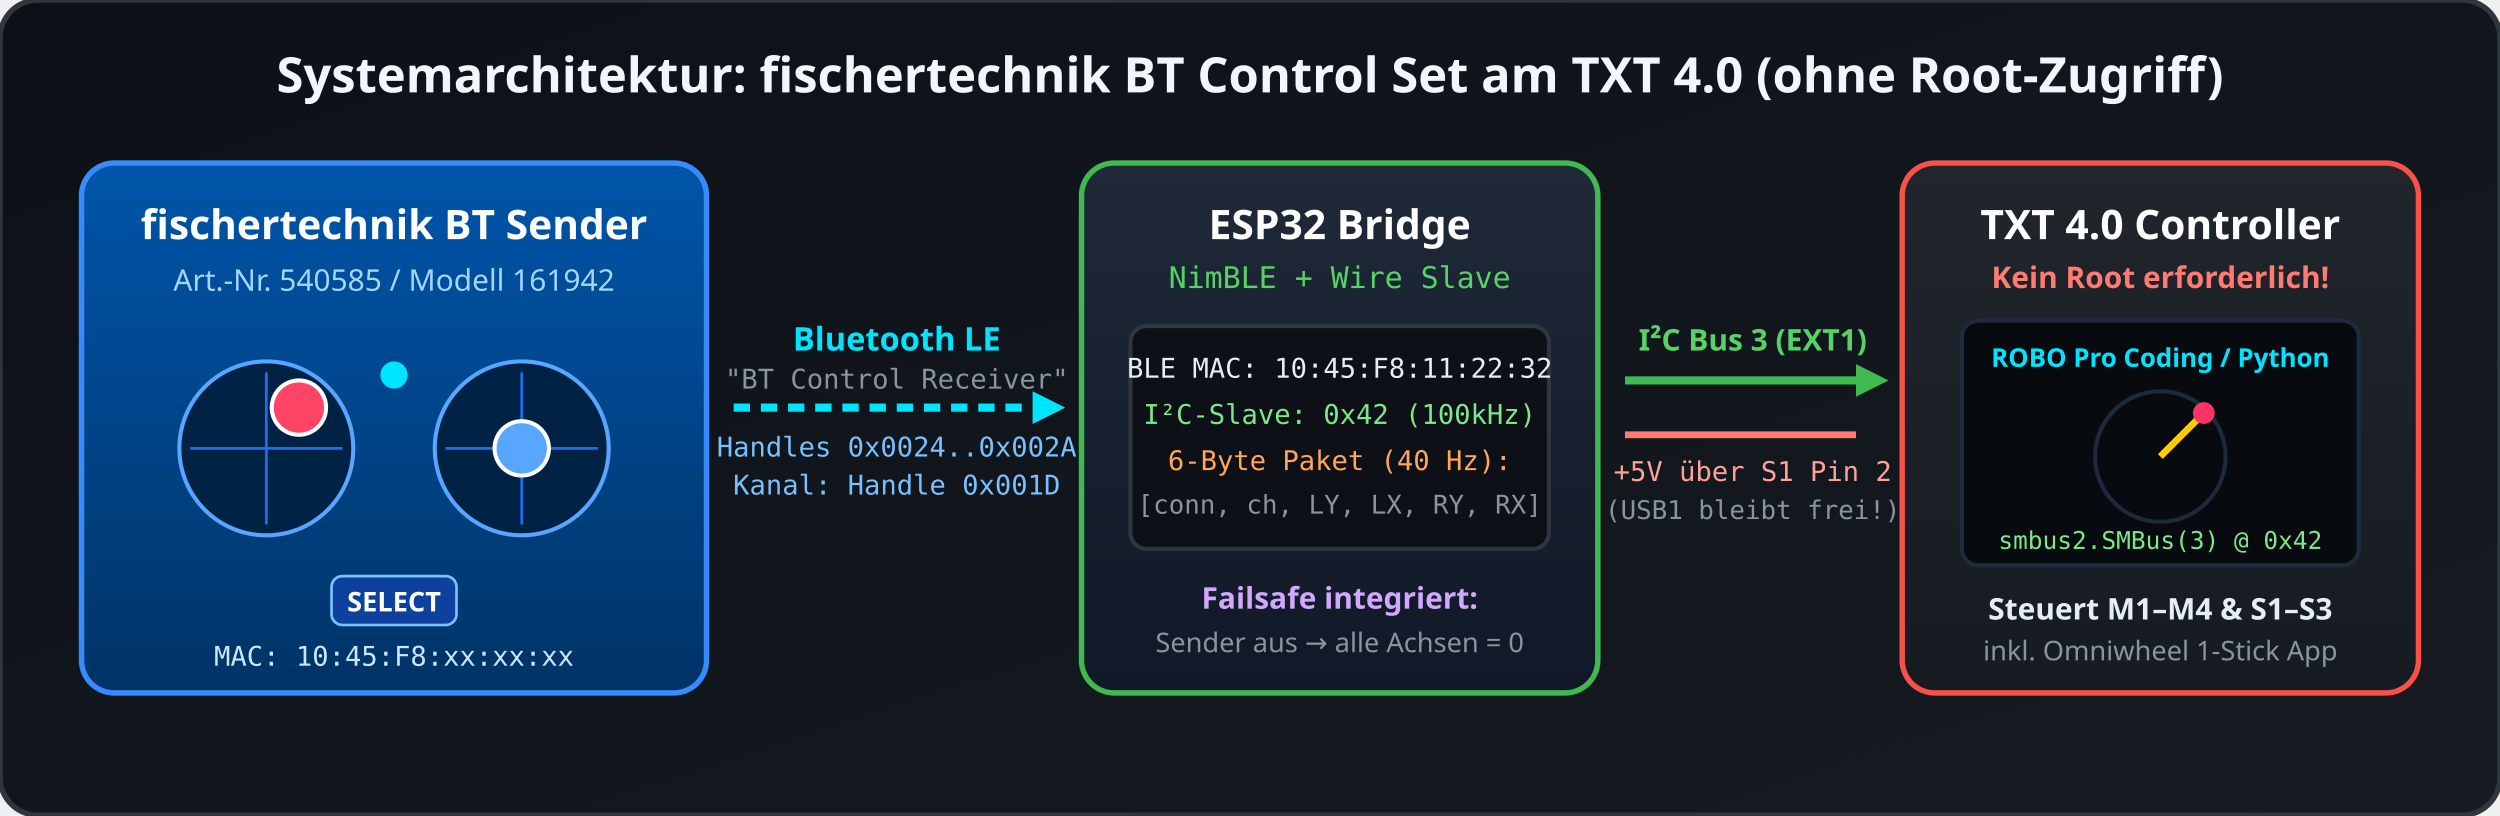
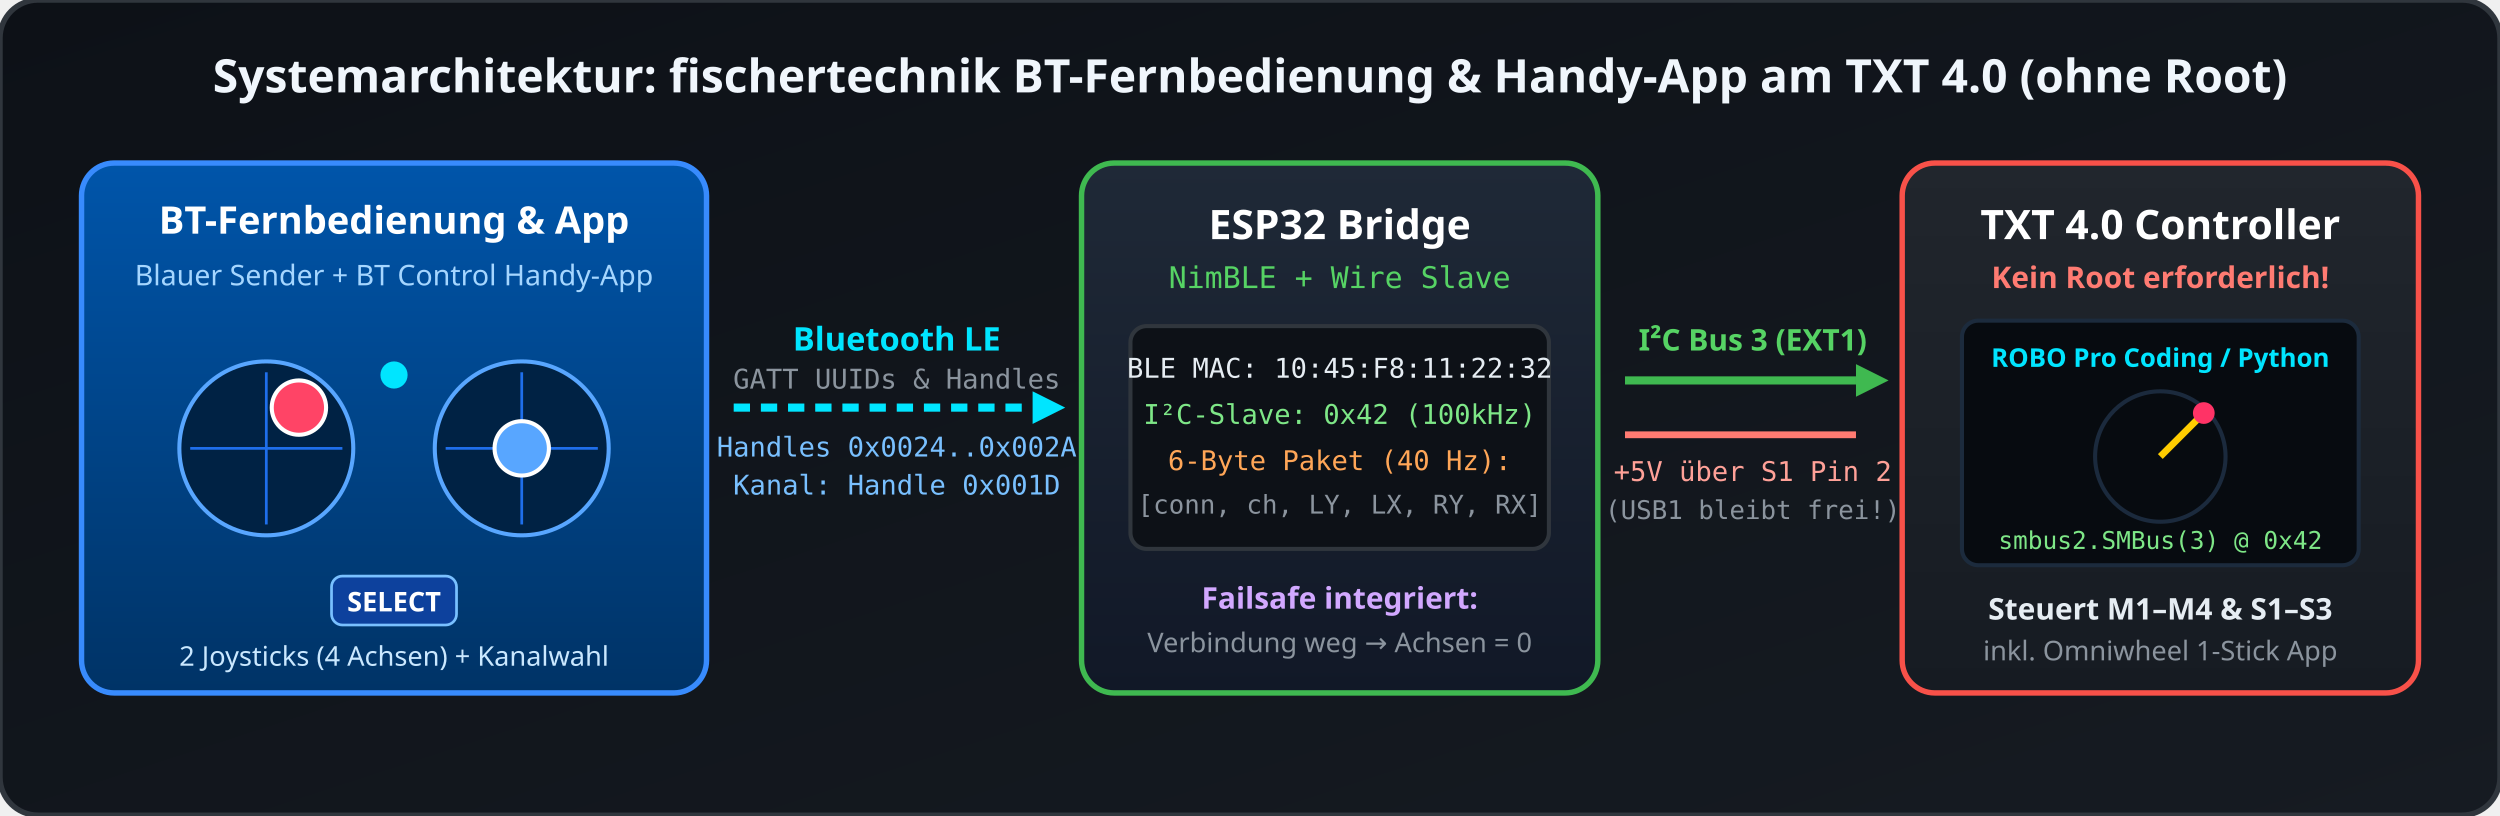
<svg xmlns="http://www.w3.org/2000/svg" viewBox="0 0 920 300" width="100%" height="100%">
  <defs>
    <linearGradient id="bgGrad" x1="0%" y1="0%" x2="100%" y2="100%">
      <stop offset="0%" stop-color="#0d1117" />
      <stop offset="100%" stop-color="#161b22" />
    </linearGradient>
    <linearGradient id="blueBox" x1="0%" y1="0%" x2="0%" y2="100%">
      <stop offset="0%" stop-color="#0055aa" />
      <stop offset="100%" stop-color="#003366" />
    </linearGradient>
    <linearGradient id="espBox" x1="0%" y1="0%" x2="0%" y2="100%">
      <stop offset="0%" stop-color="#1f2937" />
      <stop offset="100%" stop-color="#111827" />
    </linearGradient>
    <linearGradient id="txtBox" x1="0%" y1="0%" x2="0%" y2="100%">
      <stop offset="0%" stop-color="#21262d" />
      <stop offset="100%" stop-color="#161b22" />
    </linearGradient>
  </defs>
  <rect width="920" height="300" rx="14" fill="url(#bgGrad)" stroke="#30363d" stroke-width="2" />
-   <text x="460" y="34" fill="#f0f6fc" font-family="sans-serif" font-size="18" font-weight="bold" text-anchor="middle">
-     Systemarchitektur: fischertechnik BT Control Set am TXT 4.0 (ohne Root-Zugriff)
+   <text x="460" y="34" fill="#f0f6fc" font-family="sans-serif" font-size="17" font-weight="bold" text-anchor="middle">
+     Systemarchitektur: fischertechnik BT-Fernbedienung &amp; Handy-App am TXT 4.0 (ohne Root)
  </text>
  <g transform="translate(30, 60)">
    <rect width="230" height="195" rx="12" fill="url(#blueBox)" stroke="#388bfd" stroke-width="2" />
-     <text x="115" y="28" fill="#ffffff" font-family="sans-serif" font-size="15" font-weight="bold" text-anchor="middle">
-       fischertechnik BT Sender
+     <text x="115" y="26" fill="#ffffff" font-family="sans-serif" font-size="14" font-weight="bold" text-anchor="middle">
+       BT-Fernbedienung &amp; App
    </text>
-     <text x="115" y="47" fill="#a5d6ff" font-family="sans-serif" font-size="11" text-anchor="middle">
-       Art.-Nr. 540585 / Modell 161942
+     <text x="115" y="45" fill="#a5d6ff" font-family="sans-serif" font-size="10.5" text-anchor="middle">
+       Blauer Sender + BT Control Handy-App
    </text>
    <circle cx="68" cy="105" r="32" fill="#002244" stroke="#58a6ff" stroke-width="1.5" />
    <line x1="68" y1="77" x2="68" y2="133" stroke="#1f6feb" stroke-width="1" />
    <line x1="40" y1="105" x2="96" y2="105" stroke="#1f6feb" stroke-width="1" />
    <circle cx="80" cy="90" r="10" fill="#ff4466" stroke="#ffffff" stroke-width="1.5" />
    <circle cx="162" cy="105" r="32" fill="#002244" stroke="#58a6ff" stroke-width="1.5" />
    <line x1="162" y1="77" x2="162" y2="133" stroke="#1f6feb" stroke-width="1" />
    <line x1="134" y1="105" x2="190" y2="105" stroke="#1f6feb" stroke-width="1" />
    <circle cx="162" cy="105" r="10" fill="#58a6ff" stroke="#ffffff" stroke-width="1.5" />
    <circle cx="115" cy="78" r="5" fill="#00e5ff" />
    <rect x="92" y="152" width="46" height="18" rx="4" fill="#0d419d" stroke="#79c0ff" stroke-width="1" />
    <text x="115" y="165" fill="#ffffff" font-family="sans-serif" font-size="10" font-weight="bold" text-anchor="middle">SELECT</text>
-     <text x="115" y="185" fill="#cae8ff" font-family="monospace" font-size="10" text-anchor="middle">MAC: 10:45:F8:xx:xx:xx</text>
+     <text x="115" y="185" fill="#cae8ff" font-family="sans-serif" font-size="10" text-anchor="middle">2 Joysticks (4 Achsen) + Kanalwahl</text>
  </g>
  <g transform="translate(265, 115)">
    <line x1="5" y1="35" x2="115" y2="35" stroke="#00e5ff" stroke-width="3" stroke-dasharray="6,4" />
    <polygon points="115,29 127,35 115,41" fill="#00e5ff" />
    <text x="65" y="14" fill="#00e5ff" font-family="sans-serif" font-size="12" font-weight="bold" text-anchor="middle">Bluetooth LE</text>
-     <text x="65" y="28" fill="#8b949e" font-family="monospace" font-size="10" text-anchor="middle">"BT Control Receiver"</text>
+     <text x="65" y="28" fill="#8b949e" font-family="monospace" font-size="10" text-anchor="middle">GATT UUIDs &amp; Handles</text>
    <text x="65" y="53" fill="#79c0ff" font-family="monospace" font-size="10" text-anchor="middle">Handles 0x0024..0x002A</text>
    <text x="65" y="67" fill="#79c0ff" font-family="monospace" font-size="10" text-anchor="middle">Kanal: Handle 0x001D</text>
  </g>
  <g transform="translate(398, 60)">
    <rect width="190" height="195" rx="12" fill="url(#espBox)" stroke="#3fb950" stroke-width="2" />
    <text x="95" y="28" fill="#ffffff" font-family="sans-serif" font-size="15" font-weight="bold" text-anchor="middle">
      ESP32 Bridge
    </text>
    <text x="95" y="46" fill="#56d364" font-family="monospace" font-size="11" text-anchor="middle">
      NimBLE + Wire Slave
    </text>
    <rect x="18" y="60" width="154" height="82" rx="6" fill="#0d1117" stroke="#30363d" stroke-width="1.5" />
    <text x="95" y="79" fill="#e6edf3" font-family="monospace" font-size="10" text-anchor="middle">BLE MAC: 10:45:F8:11:22:32</text>
    <text x="95" y="96" fill="#7ee787" font-family="monospace" font-size="10" text-anchor="middle">I²C-Slave: 0x42 (100kHz)</text>
    <text x="95" y="113" fill="#ffa657" font-family="monospace" font-size="10" text-anchor="middle">6-Byte Paket (40 Hz):</text>
    <text x="95" y="129" fill="#8b949e" font-family="monospace" font-size="9.5" text-anchor="middle">[conn, ch, LY, LX, RY, RX]</text>
    <text x="95" y="164" fill="#d2a8ff" font-family="sans-serif" font-size="11" font-weight="bold" text-anchor="middle">
      Failsafe integriert:
    </text>
    <text x="95" y="180" fill="#8b949e" font-family="sans-serif" font-size="10" text-anchor="middle">
-       Sender aus → alle Achsen = 0
+       Verbindung weg → Achsen = 0
    </text>
  </g>
  <g transform="translate(593, 115)">
    <line x1="5" y1="25" x2="90" y2="25" stroke="#3fb950" stroke-width="3" />
    <polygon points="90,19 102,25 90,31" fill="#3fb950" />
    <line x1="5" y1="45" x2="90" y2="45" stroke="#ff7b72" stroke-width="2.5" />
    <text x="52" y="14" fill="#56d364" font-family="sans-serif" font-size="11" font-weight="bold" text-anchor="middle">I²C Bus 3 (EXT1)</text>
    <text x="52" y="62" fill="#ffa198" font-family="monospace" font-size="10" text-anchor="middle">+5V über S1 Pin 2</text>
    <text x="52" y="76" fill="#8b949e" font-family="monospace" font-size="9.5" text-anchor="middle">(USB1 bleibt frei!)</text>
  </g>
  <g transform="translate(700, 60)">
    <rect width="190" height="195" rx="12" fill="url(#txtBox)" stroke="#f85149" stroke-width="2" />
    <text x="95" y="28" fill="#ffffff" font-family="sans-serif" font-size="15" font-weight="bold" text-anchor="middle">
      TXT 4.0 Controller
    </text>
    <text x="95" y="46" fill="#ff7b72" font-family="sans-serif" font-size="11" font-weight="bold" text-anchor="middle">
      Kein Root erforderlich!
    </text>
    <rect x="22" y="58" width="146" height="90" rx="6" fill="#070b10" stroke="#1c2b3d" stroke-width="1.5" />
    <text x="95" y="75" fill="#00e5ff" font-family="sans-serif" font-size="9.5" font-weight="bold" text-anchor="middle">
      ROBO Pro Coding / Python
    </text>
    <circle cx="95" cy="108" r="24" fill="none" stroke="#1b2a3d" stroke-width="1.5" />
    <line x1="95" y1="108" x2="111" y2="92" stroke="#ffcc00" stroke-width="2.5" />
    <circle cx="111" cy="92" r="4" fill="#ff3366" />
    <text x="95" y="142" fill="#7ee787" font-family="monospace" font-size="9" text-anchor="middle">smbus2.SMBus(3) @ 0x42</text>
    <text x="95" y="168" fill="#e6edf3" font-family="sans-serif" font-size="11" font-weight="bold" text-anchor="middle">
      Steuert M1–M4 &amp; S1–S3
    </text>
    <text x="95" y="183" fill="#8b949e" font-family="sans-serif" font-size="10" text-anchor="middle">
      inkl. Omniwheel 1-Stick App
    </text>
  </g>
</svg>
